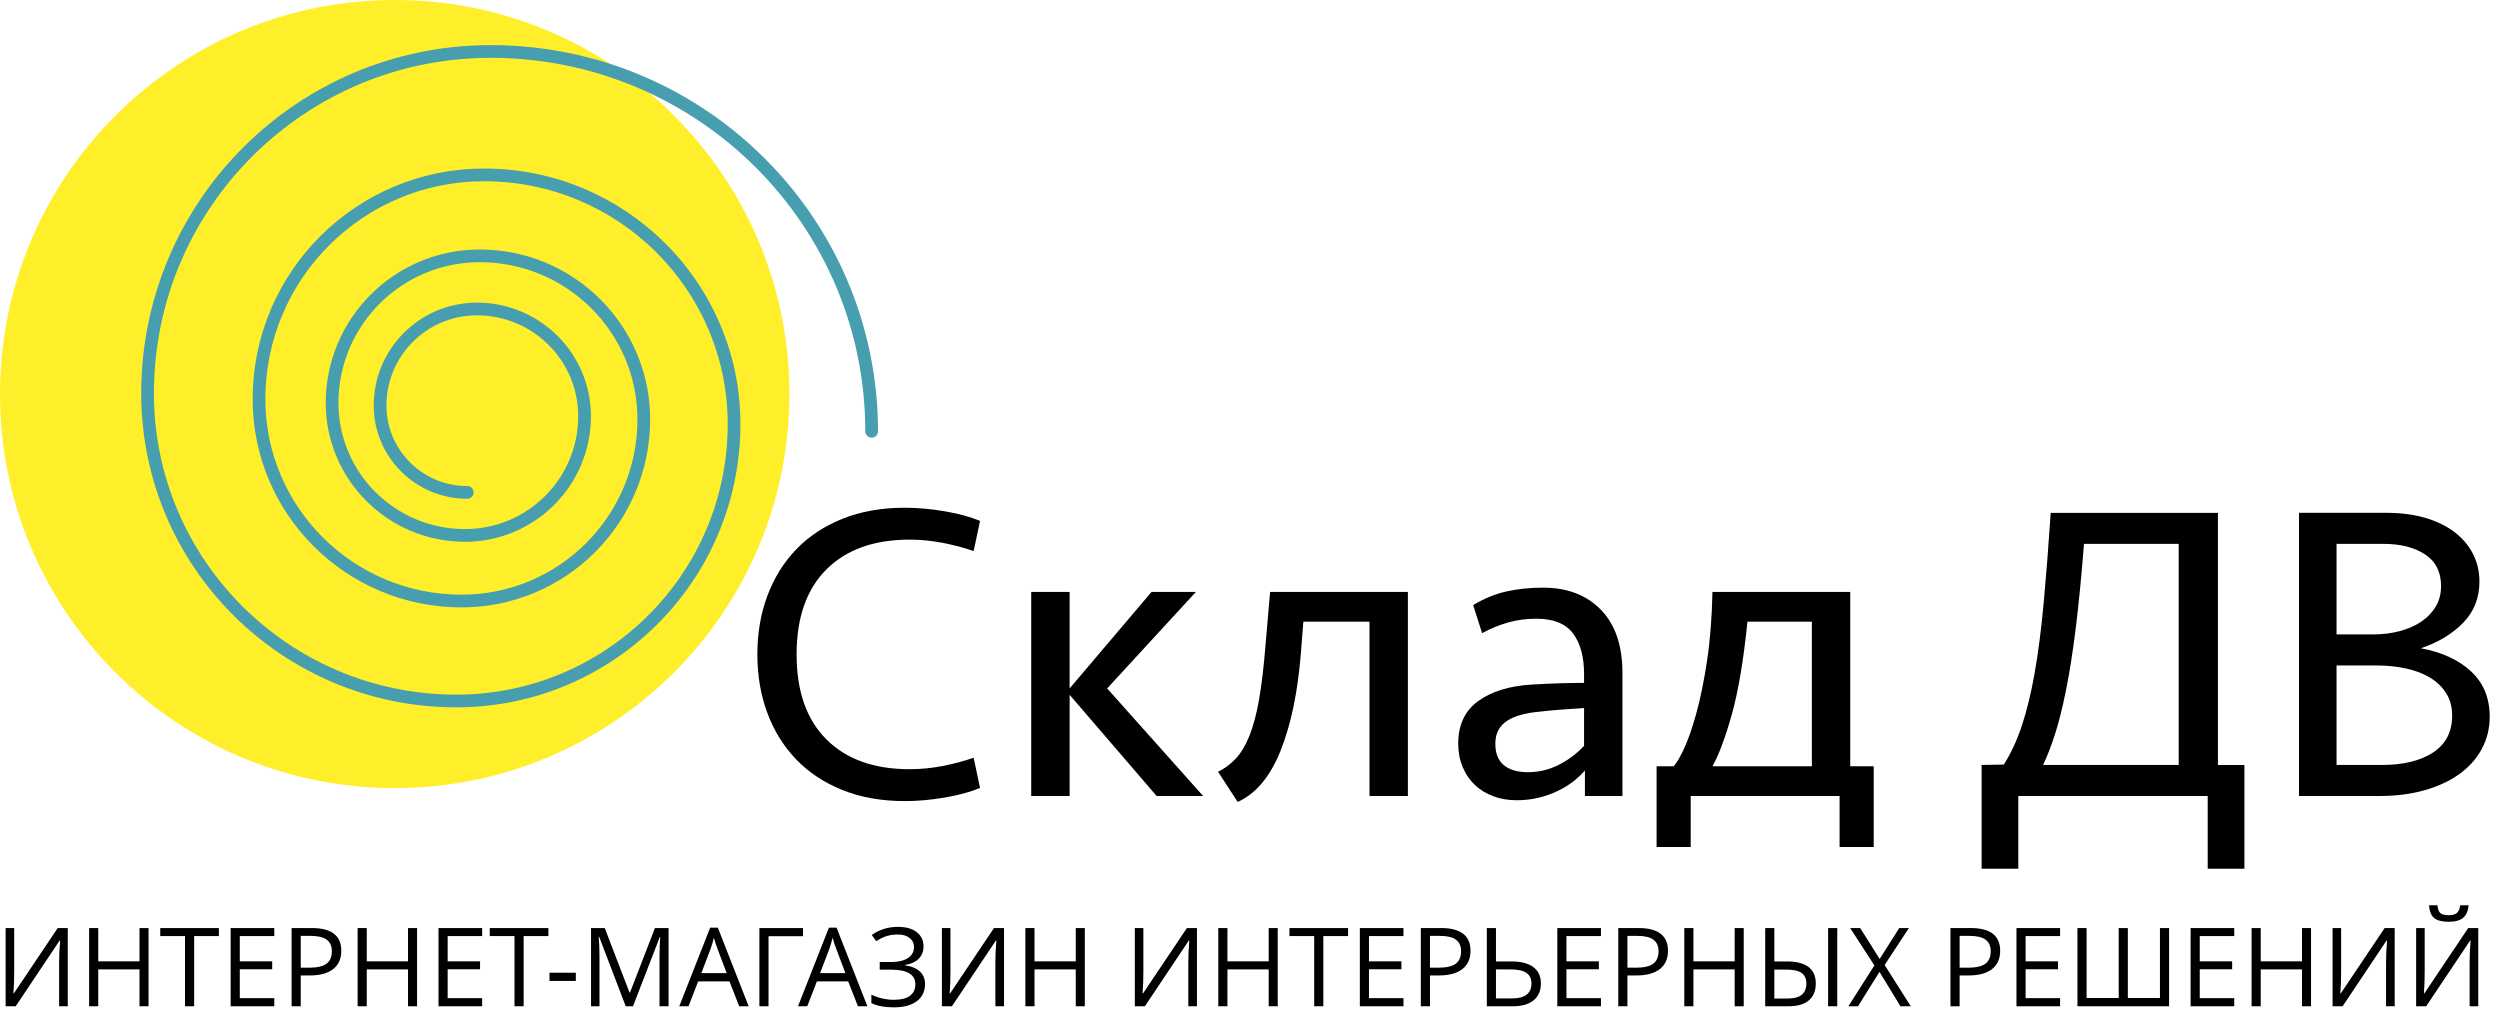
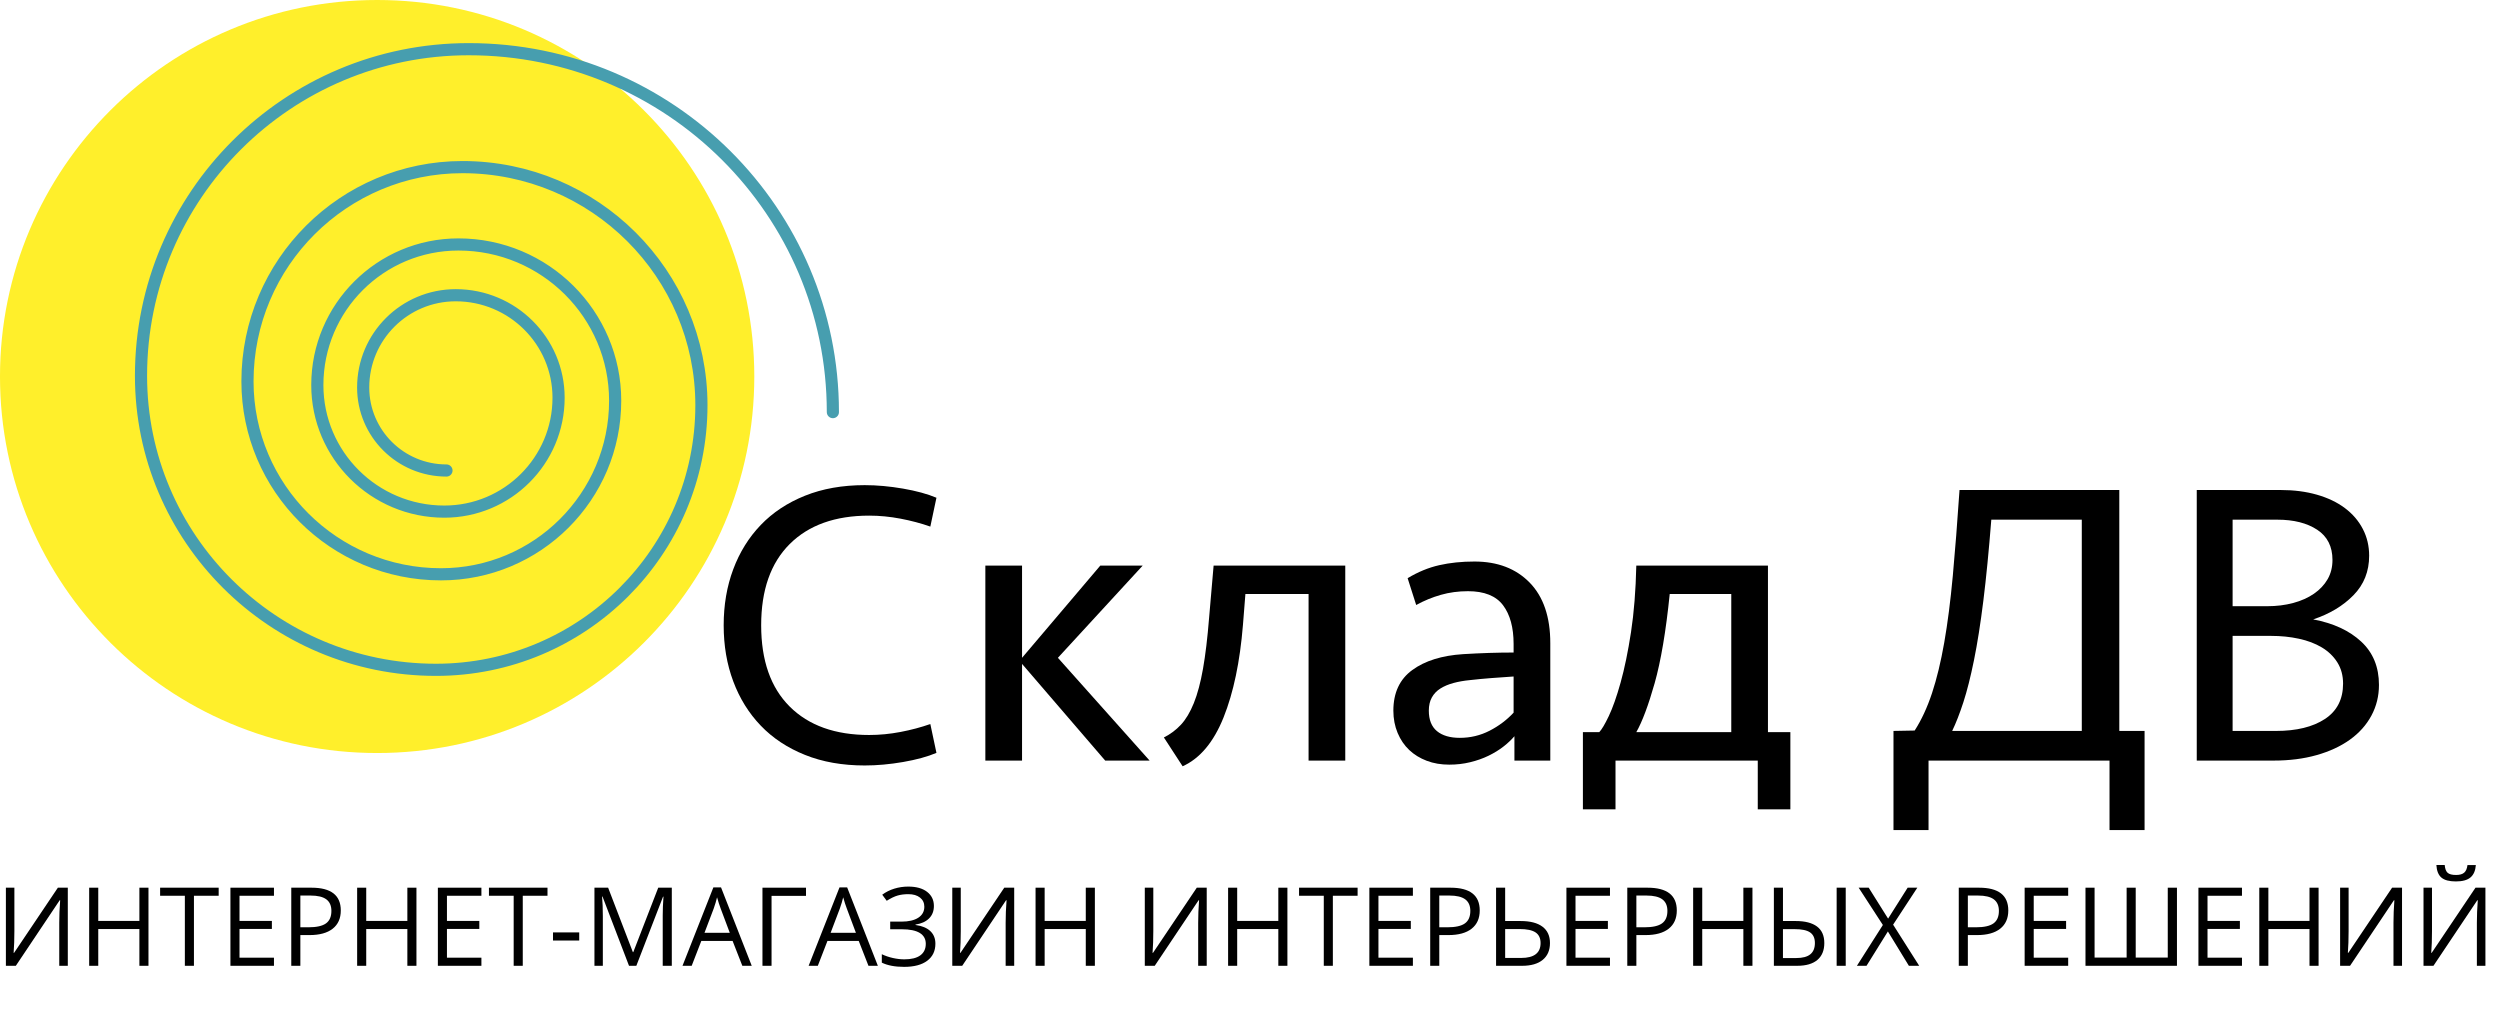
- <svg xmlns="http://www.w3.org/2000/svg" version="1.1" id="Layer_1" x="0px" y="0px" width="393px" height="160px" viewBox="0 0 393 160" enable-background="new 0 0 393 160" xml:space="preserve">
-   <g id="_x31_920x1024---20160718_x5F_main" transform="translate(-330, -67)">
-     <g id="Header-Copy" transform="translate(-16, 57)">
-       <g id="logo" transform="translate(345, 10)">
-         <ellipse id="Oval-17" fill="#FFEF2B" cx="63.049" cy="61.943" rx="62.048" ry="61.943">
- 			</ellipse>
-         <path id="Stroke-1" fill="none" stroke="#479EAF" stroke-width="2" stroke-linecap="round" stroke-linejoin="round" d="     M138.023,67.8c0-32.976-26.821-59.709-59.909-59.709c-29.776,0-53.916,24.059-53.916,53.737     c0,26.712,21.725,48.368,48.525,48.368c24.118,0,43.671-19.489,43.671-43.53c0-21.637-17.597-39.174-39.303-39.174     c-19.54,0-35.377,15.785-35.377,35.256c0,17.525,14.253,31.734,31.839,31.734c15.824,0,28.652-12.787,28.652-28.561     c0-14.195-11.545-25.703-25.787-25.703c-12.82,0-23.212,10.358-23.212,23.133c0,11.499,9.354,20.819,20.89,20.819     c10.382,0,18.799-8.387,18.799-18.737c0-9.313-7.575-16.862-16.919-16.862c-8.41,0-15.227,6.794-15.227,15.177     c0,7.543,6.135,13.658,13.703,13.658" />
-         <path id="Fill-2" d="M143.26,79.815c2.012,0,4.114,0.191,6.303,0.569     c2.19,0.377,4.024,0.88,5.499,1.502l-1.006,4.746c-1.519-0.535-3.152-0.969-4.896-1.303c-1.743-0.334-3.464-0.5-5.163-0.5     c-5.589,0-9.948,1.559-13.077,4.676c-3.131,3.121-4.694,7.576-4.694,13.368c0,5.794,1.563,10.249,4.694,13.368     c3.128,3.12,7.487,4.678,13.077,4.678c1.699,0,3.42-0.166,5.163-0.5c1.744-0.334,3.376-0.77,4.896-1.305l1.006,4.748     c-1.475,0.623-3.309,1.125-5.499,1.503c-2.189,0.378-4.292,0.567-6.303,0.567c-3.667,0-6.942-0.579-9.823-1.738     c-2.883-1.156-5.312-2.762-7.277-4.812c-1.968-2.049-3.478-4.479-4.525-7.285c-1.052-2.807-1.577-5.882-1.577-9.224     s0.525-6.417,1.577-9.224c1.048-2.807,2.558-5.234,4.525-7.283c1.965-2.051,4.394-3.655,7.277-4.814     C136.318,80.396,139.593,79.815,143.26,79.815" />
-         <path id="Fill-3" d="M163.107,125.131V93.049h6.038v15.172l12.875-15.172h6.974l-13.951,15.172     l15.088,16.91h-7.307l-13.68-15.907v15.907H163.107" />
-         <path id="Fill-4" d="M200.66,93.049h21.66v32.082h-6.035V97.728h-10.395l-0.402,5.079     c-0.492,6.062-1.554,11.131-3.184,15.207c-1.635,4.078-3.881,6.763-6.741,8.053l-3.084-4.742     c1.073-0.535,2.012-1.238,2.816-2.107s1.508-2.049,2.113-3.542c0.601-1.493,1.105-3.376,1.507-5.649     c0.402-2.271,0.738-5.079,1.006-8.422L200.66,93.049" />
-         <path id="Fill-5" d="M250.149,121.121c-0.493,0.58-1.097,1.147-1.811,1.705     c-0.714,0.559-1.533,1.059-2.446,1.503c-0.918,0.447-1.924,0.802-3.02,1.069c-1.094,0.268-2.246,0.4-3.453,0.4     c-1.341,0-2.571-0.209-3.688-0.633c-1.117-0.424-2.08-1.012-2.885-1.772c-0.805-0.757-1.442-1.692-1.912-2.808     c-0.467-1.113-0.703-2.337-0.703-3.676c0-2.938,1.039-5.168,3.12-6.684c2.079-1.515,4.86-2.383,8.348-2.607     c1.431-0.087,2.851-0.154,4.257-0.2c1.408-0.044,2.762-0.067,4.059-0.067v-1.402c0-2.718-0.583-4.846-1.744-6.383     c-1.162-1.537-3.084-2.305-5.767-2.305c-1.565,0-3.052,0.199-4.458,0.6c-1.408,0.4-2.762,0.959-4.059,1.671l-1.408-4.411     c1.699-1.023,3.432-1.738,5.195-2.139c1.768-0.401,3.7-0.602,5.803-0.602c3.799,0,6.828,1.159,9.085,3.475     c2.257,2.319,3.388,5.639,3.388,9.959v19.316h-5.901V121.121L250.149,121.121z M241.164,121.389c1.743,0,3.375-0.391,4.895-1.169     c1.52-0.779,2.838-1.772,3.957-2.976v-5.948c-1.342,0.09-2.592,0.18-3.756,0.267c-1.163,0.09-2.326,0.201-3.486,0.335     c-0.939,0.09-1.822,0.247-2.65,0.468c-0.826,0.224-1.543,0.525-2.144,0.903c-0.606,0.378-1.075,0.868-1.411,1.47     c-0.335,0.602-0.502,1.326-0.502,2.172c0,1.517,0.447,2.641,1.342,3.377C238.301,121.021,239.555,121.389,241.164,121.389     L241.164,121.389z" />
-         <path id="Fill-6" d="M264.098,120.453c0.402-0.402,0.928-1.279,1.574-2.64     c0.648-1.36,1.298-3.196,1.945-5.515c0.647-2.316,1.219-5.08,1.711-8.289c0.49-3.207,0.781-6.861,0.872-10.961h21.659v27.404     h3.689v12.698h-5.365v-8.021h-23.404v8.021h-5.363v-12.698H264.098L264.098,120.453z M275.699,97.728     c-0.627,6.149-1.455,11.04-2.481,14.672c-1.029,3.632-2.035,6.315-3.018,8.054h15.624V97.728H275.699L275.699,97.728z" />
-         <path id="Fill-7" d="M318.278,125.131v11.43h-5.767v-16.309l3.487-0.066     c1.116-1.738,2.067-3.787,2.851-6.149c0.782-2.36,1.452-5.136,2.012-8.32c0.558-3.185,1.027-6.841,1.408-10.962     c0.38-4.12,0.747-8.834,1.105-14.137h26.287v39.635h4.158v16.309h-5.768v-11.43H318.278L318.278,125.131z M328.605,85.496     c-0.402,5.101-0.837,9.539-1.306,13.319c-0.47,3.782-0.985,7.046-1.543,9.796c-0.56,2.751-1.14,5.054-1.743,6.911     c-0.604,1.855-1.219,3.435-1.846,4.729h21.325V85.496H328.605L328.605,85.496z" />
-         <path id="Fill-8" d="M392.381,112.681c0,1.827-0.416,3.515-1.246,5.055     c-0.828,1.54-2.007,2.855-3.529,3.95c-1.521,1.092-3.351,1.94-5.478,2.542c-2.127,0.604-4.488,0.903-7.09,0.903h-12.635V80.617     h13.845c2.154,0,4.122,0.256,5.917,0.768c1.792,0.514,3.327,1.244,4.606,2.201c1.273,0.956,2.261,2.104,2.952,3.438     c0.696,1.335,1.043,2.8,1.043,4.401c0,2.58-0.862,4.748-2.587,6.507c-1.726,1.757-3.934,3.079-6.621,3.969     c3.316,0.624,5.948,1.842,7.895,3.648C391.405,107.357,392.381,109.735,392.381,112.681L392.381,112.681z M374.002,99.732     c1.524,0,2.941-0.175,4.26-0.527s2.458-0.862,3.42-1.523c0.962-0.664,1.711-1.457,2.248-2.383     c0.538-0.93,0.805-1.987,0.805-3.182c0-2.205-0.84-3.862-2.517-4.967c-1.676-1.102-3.856-1.654-6.539-1.654h-7.374v14.236     H374.002L374.002,99.732z M386.478,112.467c0-1.332-0.316-2.496-0.943-3.494c-0.629-0.998-1.482-1.818-2.558-2.464     c-1.08-0.644-2.333-1.12-3.771-1.429c-1.432-0.312-2.957-0.466-4.574-0.466h-6.326v15.638h7.136c3.364,0,6.047-0.654,8.043-1.961     C385.479,116.981,386.478,115.039,386.478,112.467L386.478,112.467z" />
-         <text transform="matrix(1 0 0 1 0.1841 158.1846)" font-family="'OpenSans'" font-size="17.234">ИНТЕРНЕТ-МАГАЗИН ИНТЕРЬЕРНЫХ РЕШЕНИЙ</text>
+ <svg xmlns="http://www.w3.org/2000/svg" version="1.1" id="Слой_1" x="0px" y="0px" width="393px" height="160px" viewBox="0 0 393 160" enable-background="new 0 0 393 160" xml:space="preserve">
+   <g id="_x31_920x1024">
+     <g id="_x31_920x1024---20160718_x5F_main" transform="translate(-330, -67)">
+       <g id="Header-Copy" transform="translate(-16, 57)">
+         <g id="logo" transform="translate(345, 10)">
+           <ellipse id="Oval-17" fill="#FFEF2B" cx="60.288" cy="59.188" rx="59.289" ry="59.188">
+ 				</ellipse>
+           <path id="Stroke-1" fill="none" stroke="#479EAF" stroke-width="1.911" stroke-linecap="round" stroke-linejoin="round" d="      M131.928,64.785c0-31.509-25.628-57.053-57.244-57.053c-28.452,0-51.518,22.989-51.518,51.347      c0,25.524,20.759,46.216,46.367,46.216c23.045,0,41.729-18.622,41.729-41.594c0-20.675-16.815-37.431-37.556-37.431      c-18.67,0-33.803,15.083-33.803,33.688c0,16.746,13.62,30.323,30.423,30.323c15.12,0,27.378-12.219,27.378-27.291      c0-13.563-11.032-24.56-24.64-24.56c-12.249,0-22.18,9.897-22.18,22.104c0,10.987,8.938,19.893,19.961,19.893      c9.92,0,17.963-8.014,17.963-17.904c0-8.899-7.238-16.112-16.167-16.112c-8.036,0-14.55,6.492-14.55,14.502      c0,7.208,5.862,13.051,13.094,13.051" />
+           <path id="Fill-2" d="M136.932,76.265c1.922,0,3.931,0.183,6.023,0.544      c2.092,0.361,3.844,0.841,5.254,1.436l-0.961,4.535c-1.452-0.512-3.012-0.926-4.678-1.245c-1.666-0.318-3.31-0.478-4.934-0.478      c-5.34,0-9.505,1.489-12.495,4.468c-2.992,2.982-4.485,7.239-4.485,12.773c0,5.536,1.494,9.794,4.485,12.774      c2.99,2.98,7.154,4.469,12.495,4.469c1.625,0,3.269-0.158,4.934-0.478c1.666-0.319,3.226-0.735,4.678-1.246l0.961,4.536      c-1.41,0.596-3.163,1.075-5.254,1.437c-2.092,0.361-4.101,0.542-6.023,0.542c-3.504,0-6.633-0.554-9.386-1.661      c-2.755-1.104-5.075-2.639-6.953-4.599c-1.88-1.957-3.323-4.279-4.324-6.961c-1.006-2.682-1.507-5.62-1.507-8.813      c0-3.192,0.501-6.131,1.507-8.813c1.001-2.682,2.444-5.001,4.324-6.959c1.877-1.959,4.198-3.493,6.953-4.6      C130.3,76.82,133.428,76.265,136.932,76.265" />
+           <path id="Fill-3" d="M155.897,119.565V88.91h5.769v14.497l12.302-14.497h6.665l-13.331,14.497      l14.417,16.158h-6.982l-13.071-15.2v15.2H155.897" />
+           <path id="Fill-4" d="M191.78,88.91h20.696v30.655h-5.768V93.381h-9.931l-0.385,4.853      c-0.471,5.793-1.484,10.636-3.043,14.531c-1.562,3.896-3.707,6.462-6.44,7.694l-2.948-4.531      c1.026-0.512,1.922-1.184,2.691-2.014s1.441-1.958,2.019-3.385c0.575-1.427,1.057-3.226,1.441-5.397      c0.384-2.171,0.706-4.854,0.961-8.048L191.78,88.91" />
+           <path id="Fill-5" d="M239.068,115.733c-0.472,0.555-1.048,1.097-1.73,1.63s-1.465,1.011-2.337,1.436      c-0.878,0.428-1.839,0.767-2.887,1.021c-1.045,0.256-2.145,0.383-3.298,0.383c-1.281,0-2.457-0.199-3.524-0.604      s-1.987-0.967-2.756-1.693c-0.769-0.724-1.378-1.617-1.827-2.683c-0.446-1.064-0.672-2.233-0.672-3.513      c0-2.808,0.993-4.938,2.981-6.386c1.985-1.447,4.645-2.277,7.977-2.492c1.367-0.083,2.724-0.147,4.067-0.191      c1.346-0.042,2.638-0.064,3.877-0.064v-1.34c0-2.597-0.556-4.63-1.665-6.099c-1.111-1.469-2.948-2.202-5.511-2.202      c-1.496,0-2.917,0.19-4.261,0.573c-1.346,0.382-2.638,0.916-3.877,1.597l-1.346-4.215c1.624-0.979,3.279-1.661,4.965-2.044      c1.688-0.384,3.535-0.575,5.543-0.575c3.631,0,6.525,1.108,8.682,3.32c2.157,2.216,3.237,5.388,3.237,9.516v18.458h-5.639      V115.733L239.068,115.733z M230.481,115.989c1.667,0,3.227-0.373,4.678-1.117c1.452-0.744,2.711-1.693,3.78-2.843v-5.684      c-1.281,0.086-2.477,0.172-3.588,0.255c-1.111,0.086-2.223,0.192-3.332,0.319c-0.896,0.086-1.741,0.235-2.531,0.447      c-0.79,0.214-1.475,0.502-2.049,0.863c-0.579,0.361-1.027,0.83-1.348,1.404c-0.32,0.575-0.48,1.268-0.48,2.075      c0,1.449,0.427,2.523,1.282,3.227C227.746,115.639,228.944,115.989,230.481,115.989L230.481,115.989z" />
+           <path id="Fill-6" d="M252.396,115.096c0.384-0.385,0.885-1.223,1.504-2.522      c0.618-1.3,1.24-3.054,1.858-5.27c0.619-2.213,1.164-4.854,1.635-7.92c0.469-3.064,0.747-6.557,0.834-10.474h20.695v26.186      h3.524v12.133h-5.125v-7.663h-22.363v7.663h-5.126v-12.133H252.396L252.396,115.096z M263.48,93.381      c-0.598,5.876-1.389,10.549-2.37,14.02c-0.983,3.47-1.944,6.034-2.883,7.695h14.929V93.381H263.48L263.48,93.381z" />
+           <path id="Fill-7" d="M304.166,119.565v10.921h-5.51v-15.583l3.331-0.063      c1.067-1.661,1.976-3.619,2.725-5.876c0.746-2.255,1.388-4.907,1.922-7.95c0.533-3.043,0.981-6.536,1.346-10.475      c0.362-3.937,0.714-8.44,1.057-13.508h25.118v37.872h3.972v15.583h-5.51v-10.921H304.166L304.166,119.565z M314.034,81.693      c-0.385,4.874-0.8,9.114-1.249,12.727c-0.449,3.614-0.941,6.732-1.474,9.36c-0.534,2.629-1.09,4.829-1.666,6.604      c-0.577,1.773-1.165,3.282-1.763,4.52h20.375v-33.21H314.034L314.034,81.693z" />
+           <path id="Fill-8" d="M374.973,107.669c0,1.745-0.398,3.358-1.191,4.829      c-0.791,1.472-1.918,2.729-3.372,3.775c-1.453,1.043-3.201,1.854-5.234,2.429c-2.032,0.577-4.289,0.863-6.773,0.863h-12.073      V77.031h13.229c2.059,0,3.939,0.245,5.653,0.733c1.712,0.491,3.181,1.189,4.401,2.104c1.218,0.913,2.161,2.01,2.822,3.285      c0.665,1.276,0.996,2.676,0.996,4.206c0,2.465-0.823,4.537-2.473,6.217c-1.647,1.679-3.759,2.942-6.325,3.793      c3.169,0.596,5.683,1.76,7.543,3.486C374.039,102.582,374.973,104.854,374.973,107.669L374.973,107.669z M357.411,95.296      c1.456,0,2.811-0.167,4.069-0.503c1.26-0.337,2.349-0.824,3.269-1.456c0.919-0.635,1.635-1.393,2.147-2.277      c0.515-0.888,0.769-1.898,0.769-3.04c0-2.106-0.802-3.69-2.403-4.745c-1.603-1.053-3.687-1.581-6.248-1.581h-7.048v13.603      H357.411L357.411,95.296z M369.331,107.464c0-1.272-0.303-2.385-0.901-3.338c-0.602-0.954-1.416-1.738-2.443-2.354      c-1.032-0.615-2.23-1.07-3.604-1.365c-1.368-0.298-2.826-0.445-4.371-0.445h-6.046v14.942h6.819      c3.215,0,5.778-0.625,7.685-1.874C368.377,111.778,369.331,109.922,369.331,107.464L369.331,107.464z" />
+           <g enable-background="new    ">
+             <path d="M1.926,139.545h1.335v6.828c0,1.26-0.04,2.398-0.118,3.418H3.21l6.887-10.246h1.562v12.278h-1.344v-6.761       c0-1.125,0.047-2.307,0.143-3.544h-0.075l-6.895,10.305H1.926V139.545z" />
+             <path d="M24.34,151.823h-1.428v-5.778h-6.466v5.778h-1.428v-12.278h1.428v5.224h6.466v-5.224h1.428V151.823z" />
+             <path d="M31.487,151.823h-1.428v-11.01h-3.889v-1.269h9.205v1.269h-3.888V151.823z" />
+             <path d="M44.067,151.823h-6.844v-12.278h6.844v1.269h-5.417v3.955h5.089v1.26h-5.089v4.519h5.417V151.823z" />
+             <path d="M54.573,143.123c0,1.242-0.424,2.199-1.272,2.868s-2.062,1.003-3.641,1.003h-1.444v4.829h-1.428v-12.278h3.183       C53.039,139.545,54.573,140.737,54.573,143.123z M48.216,145.769h1.285c1.266,0,2.181-0.205,2.746-0.613       c0.566-0.409,0.849-1.063,0.849-1.965c0-0.812-0.266-1.417-0.798-1.814c-0.532-0.397-1.361-0.597-2.486-0.597h-1.596V145.769z" />
+             <path d="M66.465,151.823h-1.428v-5.778h-6.466v5.778h-1.428v-12.278h1.428v5.224h6.466v-5.224h1.428V151.823z" />
+             <path d="M76.677,151.823h-6.844v-12.278h6.844v1.269H71.26v3.955h5.089v1.26H71.26v4.519h5.417V151.823z" />
+             <path d="M83.177,151.823H81.75v-11.01h-3.888v-1.269h9.204v1.269h-3.888V151.823z" />
+             <path d="M87.931,147.851v-1.276h4.123v1.276H87.931z" />
+             <path d="M99.881,151.823l-4.166-10.884h-0.067c0.078,0.862,0.118,1.887,0.118,3.073v7.811h-1.319v-12.278h2.15l3.889,10.128       h0.067l3.922-10.128h2.133v12.278h-1.428v-7.911c0-0.907,0.039-1.893,0.118-2.956h-0.067l-4.199,10.867H99.881z" />
+             <path d="M117.694,151.823l-1.528-3.905h-4.921l-1.512,3.905h-1.444l4.854-12.328h1.201l4.829,12.328H117.694z M115.72,146.633       l-1.428-3.804c-0.185-0.481-0.375-1.072-0.571-1.772c-0.123,0.538-0.3,1.128-0.529,1.772l-1.444,3.804H115.72z" />
+             <path d="M127.704,139.545v1.285h-5.417v10.993h-1.428v-12.278H127.704z" />
+             <path d="M137.522,151.823l-1.528-3.905h-4.921l-1.512,3.905h-1.444l4.854-12.328h1.201L139,151.823H137.522z M135.548,146.633       l-1.428-3.804c-0.185-0.481-0.375-1.072-0.571-1.772c-0.124,0.538-0.3,1.128-0.529,1.772l-1.444,3.804H135.548z" />
+             <path d="M147.809,142.417c0,0.807-0.256,1.462-0.769,1.966s-1.219,0.822-2.121,0.957v0.067c1.025,0.14,1.802,0.462,2.331,0.966       c0.529,0.504,0.794,1.161,0.794,1.974c0,1.147-0.429,2.042-1.285,2.684c-0.856,0.641-2.066,0.961-3.628,0.961       c-1.428,0-2.598-0.221-3.51-0.663v-1.327c0.537,0.258,1.118,0.456,1.743,0.596c0.624,0.141,1.225,0.21,1.801,0.21       c1.108,0,1.947-0.21,2.515-0.63s0.853-1.024,0.853-1.813c0-0.75-0.315-1.318-0.945-1.705c-0.63-0.386-1.569-0.579-2.818-0.579       h-1.831v-1.201h1.755c1.147,0,2.036-0.206,2.666-0.617c0.63-0.412,0.945-0.986,0.945-1.726c0-0.6-0.227-1.078-0.68-1.437       s-1.063-0.537-1.831-0.537c-0.616,0-1.173,0.069-1.671,0.21c-0.498,0.14-1.075,0.417-1.73,0.831l-0.706-0.957       c0.565-0.42,1.2-0.737,1.902-0.953s1.432-0.323,2.188-0.323c1.26,0,2.247,0.275,2.96,0.827S147.809,141.488,147.809,142.417z" />
+             <path d="M150.698,139.545h1.335v6.828c0,1.26-0.039,2.398-0.117,3.418h0.067l6.887-10.246h1.562v12.278h-1.344v-6.761       c0-1.125,0.047-2.307,0.143-3.544h-0.076l-6.895,10.305h-1.562V139.545z" />
+             <path d="M173.113,151.823h-1.428v-5.778h-6.467v5.778h-1.428v-12.278h1.428v5.224h6.467v-5.224h1.428V151.823z" />
+             <path d="M180.965,139.545h1.335v6.828c0,1.26-0.039,2.398-0.118,3.418h0.067l6.886-10.246h1.562v12.278h-1.344v-6.761       c0-1.125,0.047-2.307,0.142-3.544h-0.075l-6.896,10.305h-1.562V139.545z" />
+             <path d="M203.38,151.823h-1.428v-5.778h-6.466v5.778h-1.428v-12.278h1.428v5.224h6.466v-5.224h1.428V151.823z" />
+             <path d="M210.526,151.823h-1.427v-11.01h-3.888v-1.269h9.204v1.269h-3.89V151.823z" />
+             <path d="M223.107,151.823h-6.844v-12.278h6.844v1.269h-5.416v3.955h5.089v1.26h-5.089v4.519h5.416V151.823z" />
+             <path d="M233.614,143.123c0,1.242-0.425,2.199-1.272,2.868c-0.849,0.669-2.062,1.003-3.642,1.003h-1.444v4.829h-1.428v-12.278       h3.184C232.079,139.545,233.614,140.737,233.614,143.123z M227.255,145.769h1.286c1.265,0,2.18-0.205,2.745-0.613       c0.565-0.409,0.849-1.063,0.849-1.965c0-0.812-0.267-1.417-0.799-1.814c-0.531-0.397-1.36-0.597-2.485-0.597h-1.596V145.769z" />
+             <path d="M244.656,148.246c0,1.136-0.379,2.017-1.138,2.641c-0.759,0.625-1.841,0.937-3.246,0.937h-4.09v-12.278h1.428v5.24       h2.443c1.495,0,2.636,0.296,3.423,0.887C244.263,146.263,244.656,147.12,244.656,148.246z M237.611,150.589h2.511       c2.038,0,3.057-0.781,3.057-2.343c0-0.756-0.261-1.312-0.785-1.667c-0.523-0.355-1.361-0.534-2.515-0.534h-2.268V150.589z" />
+             <path d="M254.088,151.823h-6.846v-12.278h6.846v1.269h-5.418v3.955h5.09v1.26h-5.09v4.519h5.418V151.823z" />
+             <path d="M264.593,143.123c0,1.242-0.424,2.199-1.271,2.868c-0.849,0.669-2.062,1.003-3.641,1.003h-1.444v4.829h-1.428v-12.278       h3.183C263.059,139.545,264.593,140.737,264.593,143.123z M258.237,145.769h1.284c1.266,0,2.182-0.205,2.747-0.613       c0.565-0.409,0.848-1.063,0.848-1.965c0-0.812-0.266-1.417-0.797-1.814c-0.532-0.397-1.36-0.597-2.486-0.597h-1.596V145.769z" />
+             <path d="M276.485,151.823h-1.428v-5.778h-6.466v5.778h-1.428v-12.278h1.428v5.224h6.466v-5.224h1.428V151.823z" />
+             <path d="M279.854,151.823v-12.278h1.428v5.24h2.006c1.461,0,2.575,0.288,3.343,0.86c0.767,0.575,1.151,1.441,1.151,2.601       c0,1.153-0.364,2.037-1.088,2.653c-0.727,0.616-1.784,0.924-3.179,0.924H279.854z M281.281,150.605h2.073       c1.014,0,1.758-0.197,2.233-0.593c0.477-0.394,0.715-0.983,0.715-1.767c0-0.768-0.252-1.323-0.752-1.667       c-0.502-0.346-1.312-0.517-2.432-0.517h-1.838V150.605z M291.148,151.823h-1.427v-12.278h1.427V151.823z" />
+             <path d="M302.697,151.823h-1.622l-3.299-5.4l-3.359,5.4h-1.512l4.081-6.416l-3.805-5.862h1.578l3.05,4.862l3.073-4.862h1.52       l-3.804,5.812L302.697,151.823z" />
+             <path d="M316.704,143.123c0,1.242-0.424,2.199-1.272,2.868c-0.848,0.669-2.062,1.003-3.641,1.003h-1.445v4.829h-1.428v-12.278       h3.185C315.17,139.545,316.704,140.737,316.704,143.123z M310.346,145.769h1.286c1.266,0,2.18-0.205,2.745-0.613       c0.565-0.409,0.85-1.063,0.85-1.965c0-0.812-0.268-1.417-0.799-1.814c-0.532-0.397-1.36-0.597-2.486-0.597h-1.596V145.769z" />
+             <path d="M326.118,151.823h-6.844v-12.278h6.844v1.269h-5.416v3.955h5.089v1.26h-5.089v4.519h5.416V151.823z" />
+             <path d="M343.217,151.823h-14.378v-12.278h1.428v10.985h5.039v-10.985h1.428v10.985h5.038v-10.985h1.445V151.823z" />
+             <path d="M353.438,151.823h-6.845v-12.278h6.845v1.269h-5.417v3.955h5.089v1.26h-5.089v4.519h5.417V151.823z" />
+             <path d="M365.481,151.823h-1.428v-5.778h-6.466v5.778h-1.428v-12.278h1.428v5.224h6.466v-5.224h1.428V151.823z" />
+             <path d="M368.865,139.545h1.336v6.828c0,1.26-0.039,2.398-0.117,3.418h0.067l6.886-10.246h1.562v12.278h-1.344v-6.761       c0-1.125,0.047-2.307,0.142-3.544h-0.074l-6.896,10.305h-1.562V139.545z" />
+             <path d="M381.975,139.545h1.334v6.828c0,1.26-0.039,2.398-0.117,3.418h0.067l6.887-10.246h1.562v12.278h-1.344v-6.761       c0-1.125,0.049-2.307,0.144-3.544h-0.076l-6.894,10.305h-1.562V139.545z M387.064,138.562c-1.035,0-1.791-0.199-2.267-0.6       c-0.477-0.4-0.743-1.061-0.799-1.979h1.31c0.051,0.582,0.203,0.988,0.457,1.218c0.256,0.229,0.7,0.345,1.333,0.345       c0.576,0,1.002-0.124,1.28-0.37c0.276-0.246,0.446-0.644,0.508-1.192h1.319c-0.067,0.885-0.352,1.536-0.85,1.952       C388.858,138.354,388.094,138.562,387.064,138.562z" />
+           </g>
+         </g>
      </g>
    </g>
  </g>
</svg>
